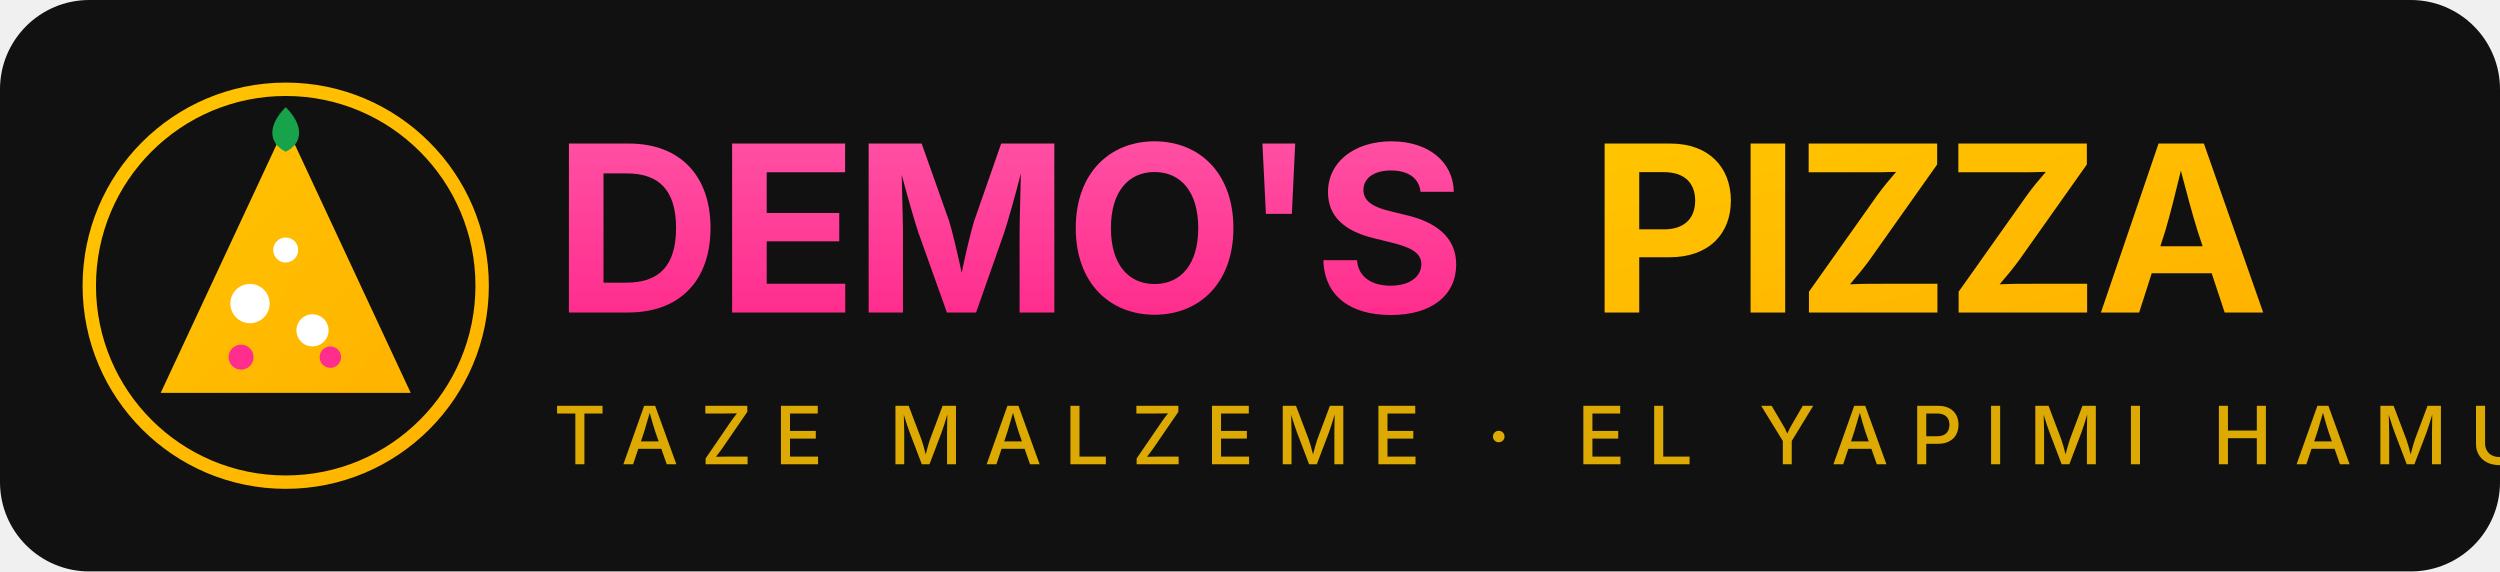
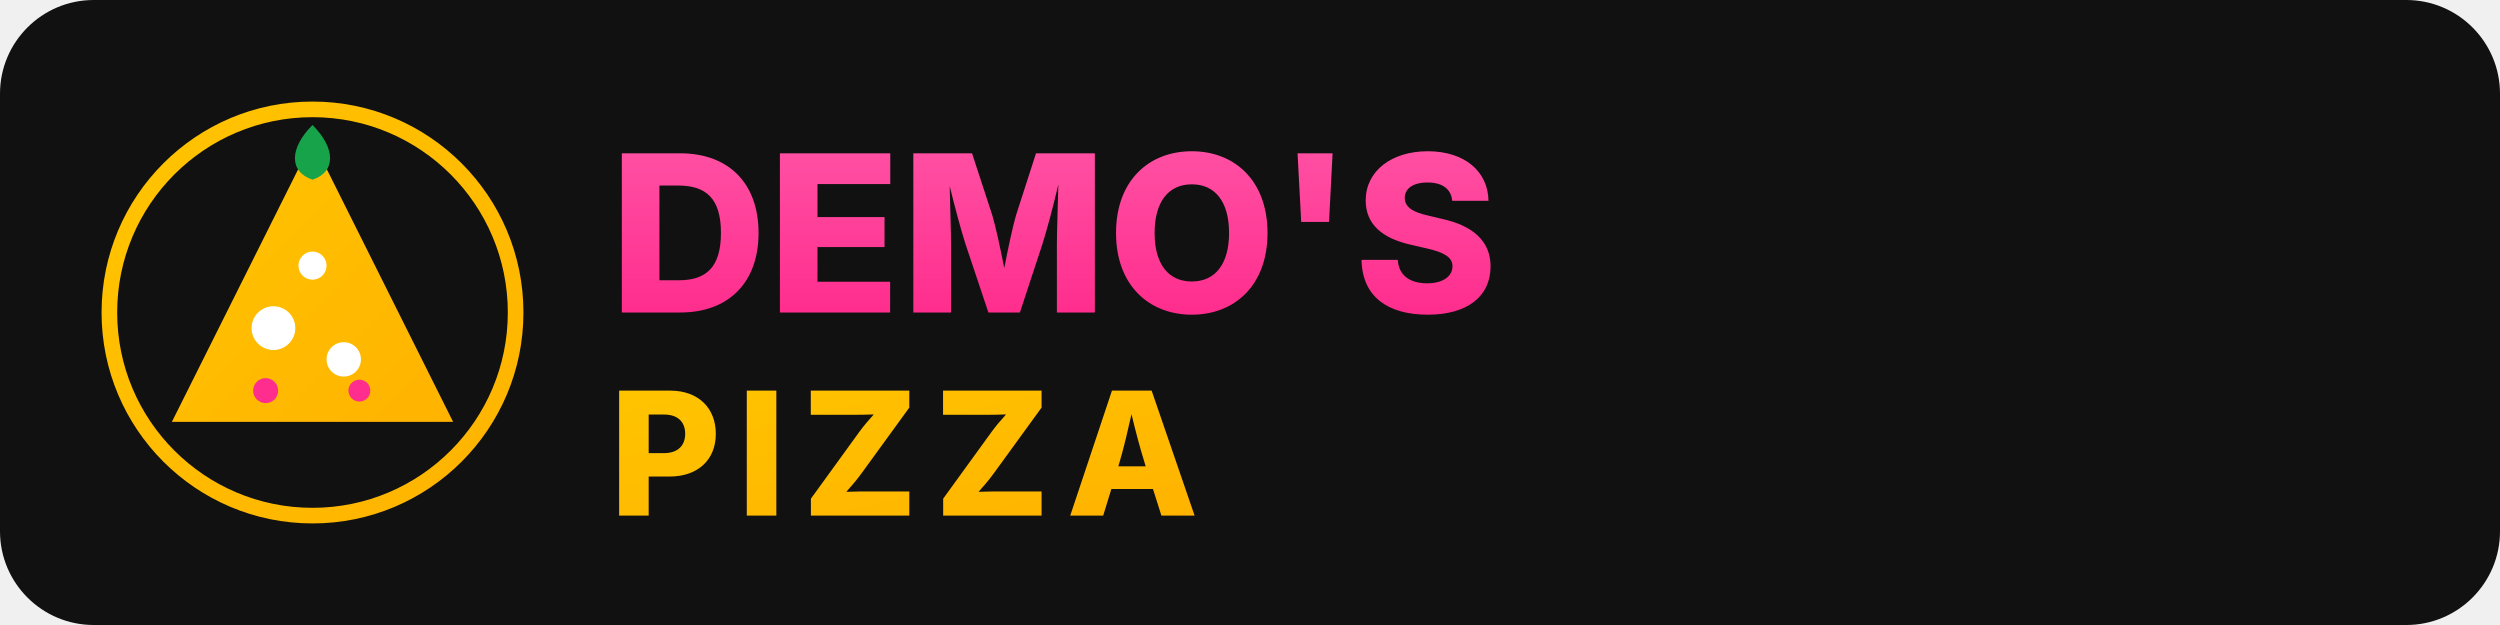
- <svg xmlns="http://www.w3.org/2000/svg" viewBox="0 0 280 64" role="img" aria-label="Demos Pizza">
+ <svg xmlns="http://www.w3.org/2000/svg" viewBox="0 0 320 80" role="img" aria-label="Demos Pizza">
  <defs>
    <linearGradient id="dpYellow" x1="0" y1="0" x2="1" y2="1">
      <stop offset="0%" stop-color="#FFC400" />
      <stop offset="100%" stop-color="#FFB300" />
    </linearGradient>
    <linearGradient id="dpPink" x1="0" y1="0" x2="0" y2="1">
      <stop offset="0%" stop-color="#FF4FA3" />
      <stop offset="100%" stop-color="#FF2D8D" />
    </linearGradient>
  </defs>
-   <rect x="0" y="0" width="280" height="64" rx="10" fill="#111111" />
-   <g transform="translate(8,8)">
-     <circle cx="24" cy="24" r="22" fill="none" stroke="url(#dpYellow)" stroke-width="1.5" />
-     <path d="M24 6 L 38 36 L 10 36 Z" fill="url(#dpYellow)" />
-     <circle cx="20" cy="26" r="2.2" fill="#FFFFFF" />
-     <circle cx="27" cy="29" r="1.8" fill="#FFFFFF" />
-     <circle cx="24" cy="20" r="1.4" fill="#FFFFFF" />
-     <circle cx="19" cy="32" r="1.4" fill="#FF2D8D" />
-     <circle cx="29" cy="32" r="1.2" fill="#FF2D8D" />
-     <path d="M24 4 C 22 6, 22 8, 24 9 C 26 8, 26 6, 24 4 Z" fill="#16A34A" />
+   <rect x="0" y="0" width="320" height="80" rx="12" fill="#111111" />
+   <g transform="translate(12,12)">
+     <circle cx="28" cy="28" r="26" fill="none" stroke="url(#dpYellow)" stroke-width="2" />
+     <path d="M28 6 L 46 42 L 10 42 Z" fill="url(#dpYellow)" />
+     <circle cx="23" cy="30" r="2.8" fill="#FFFFFF" />
+     <circle cx="32" cy="34" r="2.2" fill="#FFFFFF" />
+     <circle cx="28" cy="22" r="1.8" fill="#FFFFFF" />
+     <circle cx="22" cy="38" r="1.6" fill="#FF2D8D" />
+     <circle cx="34" cy="38" r="1.4" fill="#FF2D8D" />
+     <path d="M28 4 C 25 7, 25 10, 28 11 C 31 10, 31 7, 28 4 Z" fill="#16A34A" />
  </g>
-   <text x="62" y="35" font-family="'Space Grotesk', 'Inter', sans-serif" font-size="26" font-weight="700" fill="url(#dpPink)" letter-spacing="-0.5">DEMO'S</text>
-   <text x="178" y="35" font-family="'Space Grotesk', 'Inter', sans-serif" font-size="26" font-weight="700" fill="url(#dpYellow)" letter-spacing="-0.5">PIZZA</text>
-   <text x="62" y="52" font-family="'Inter', sans-serif" font-size="9" font-weight="500" fill="#FFC400" letter-spacing="2.5" opacity="0.85">TAZE MALZEME · EL YAPIMI HAMUR</text>
+   <text x="78" y="40" font-family="'Space Grotesk', 'Inter', system-ui, sans-serif" font-size="28" font-weight="800" fill="url(#dpPink)" letter-spacing="0">DEMO'S</text>
+   <text x="78" y="66" font-family="'Space Grotesk', 'Inter', system-ui, sans-serif" font-size="22" font-weight="800" fill="url(#dpYellow)" letter-spacing="2">PIZZA</text>
</svg>
